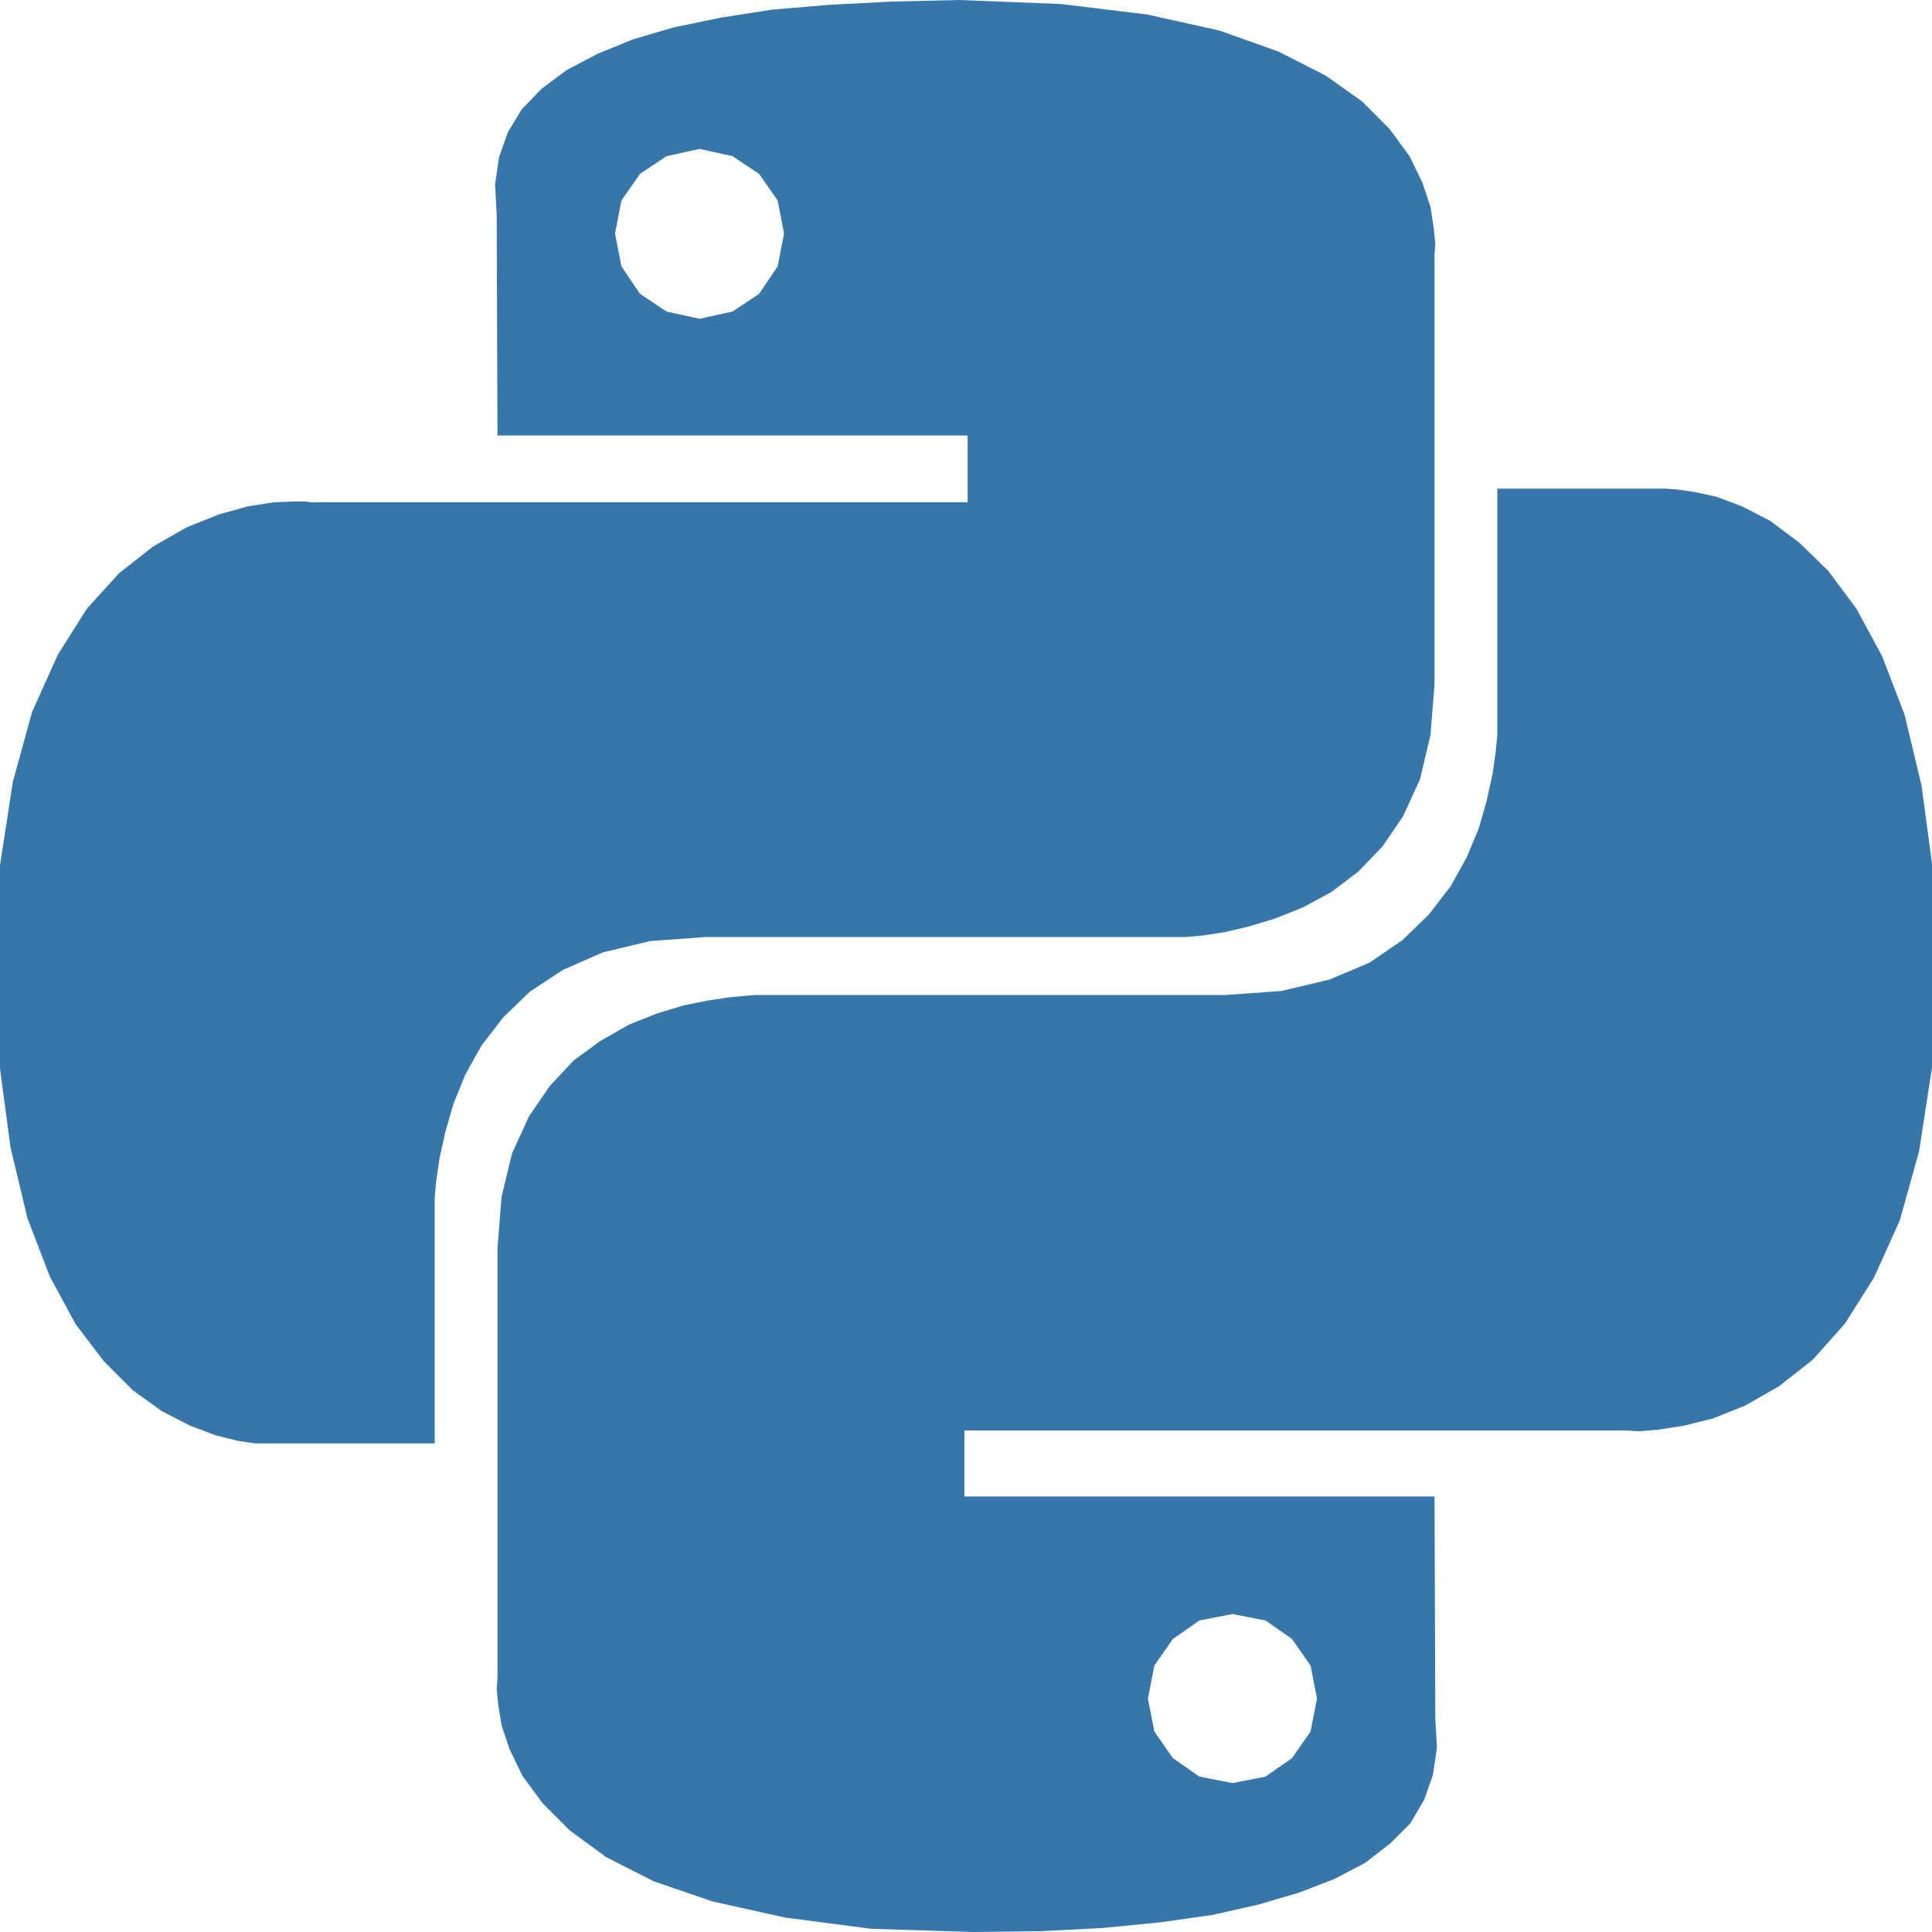
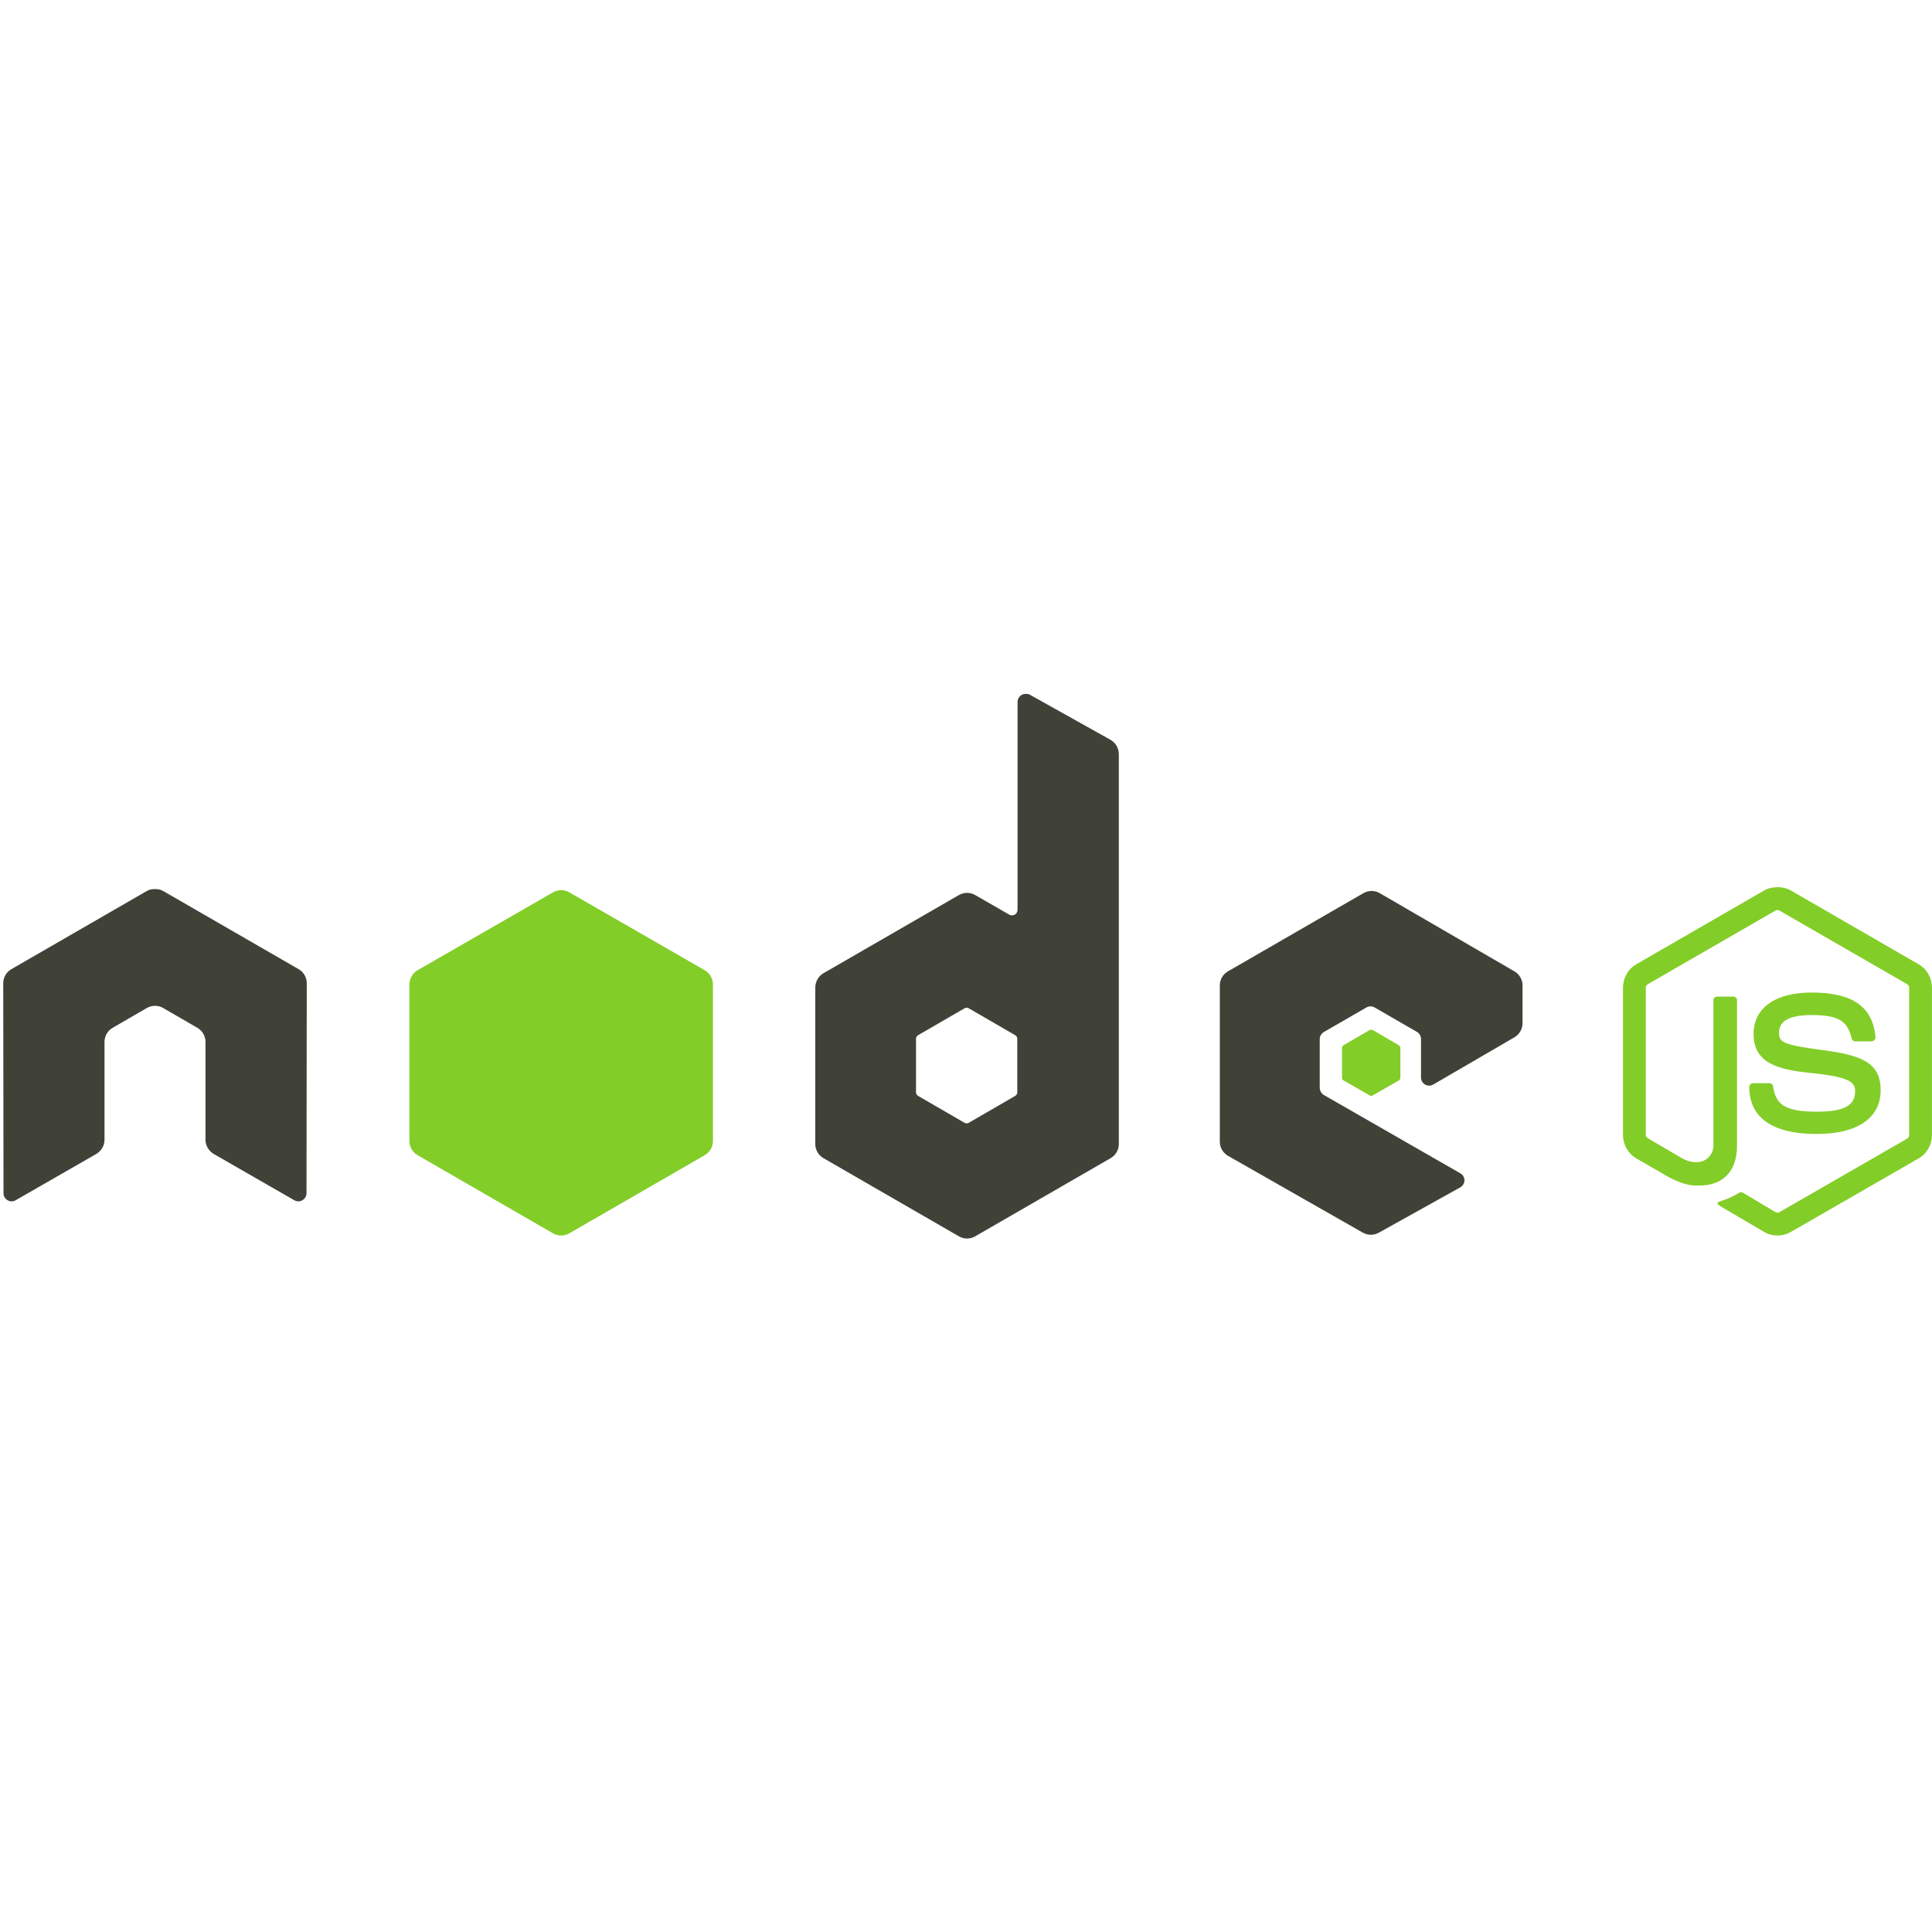
- <svg xmlns="http://www.w3.org/2000/svg" fill="#3776AB" role="img" viewBox="0 0 24 24">
-   <path d="M14.25.18l.9.2.73.26.59.3.45.32.34.34.25.34.16.33.1.3.04.26.02.2-.01.13V8.5l-.05.63-.13.55-.21.46-.26.38-.3.31-.33.25-.35.19-.35.14-.33.1-.3.07-.26.04-.21.02H8.77l-.69.05-.59.14-.5.22-.41.27-.33.32-.27.35-.2.36-.15.37-.1.35-.07.32-.04.27-.02.21v3.06H3.17l-.21-.03-.28-.07-.32-.12-.35-.18-.36-.26-.36-.36-.35-.46-.32-.59-.28-.73-.21-.88-.14-1.05-.05-1.23.06-1.22.16-1.04.24-.87.32-.71.36-.57.4-.44.42-.33.42-.24.4-.16.36-.1.32-.05.24-.01h.16l.06.01h8.16v-.83H6.18l-.01-2.75-.02-.37.05-.34.11-.31.17-.28.25-.26.31-.23.38-.2.44-.18.51-.15.58-.12.64-.1.71-.06.77-.04.84-.02 1.27.05zm-6.3 1.98l-.23.33-.08.41.08.41.23.34.33.22.41.09.41-.09.33-.22.23-.34.08-.41-.08-.41-.23-.33-.33-.22-.41-.09-.41.09zm13.09 3.95l.28.06.32.12.35.18.36.27.36.35.35.47.32.59.28.73.21.88.14 1.04.05 1.23-.06 1.23-.16 1.04-.24.86-.32.71-.36.57-.4.45-.42.33-.42.24-.4.16-.36.09-.32.05-.24.02-.16-.01h-8.22v.82h5.84l.01 2.76.02.36-.05.34-.11.31-.17.29-.25.25-.31.24-.38.2-.44.17-.51.15-.58.13-.64.09-.71.07-.77.04-.84.01-1.27-.04-1.07-.14-.9-.2-.73-.25-.59-.3-.45-.33-.34-.34-.25-.34-.16-.33-.1-.3-.04-.25-.02-.2.01-.13v-5.34l.05-.64.13-.54.21-.46.26-.38.3-.32.33-.24.35-.2.35-.14.33-.1.3-.06.26-.04.21-.02.13-.01h5.84l.69-.05.59-.14.5-.21.41-.28.33-.32.27-.35.2-.36.15-.36.1-.35.07-.32.04-.28.02-.21V6.07h2.09l.14.01zm-6.47 14.25l-.23.33-.08.41.08.41.23.33.33.23.41.08.41-.08.33-.23.23-.33.08-.41-.08-.41-.23-.33-.33-.23-.41-.08-.41.08z" />
+ <svg xmlns="http://www.w3.org/2000/svg" width="800px" height="800px" viewBox="0 -183.5 512 512" preserveAspectRatio="xMinYMin meet">
+   <g fill="#83CD29">
+     <path d="M471.05 51.611c-1.244 0-2.454.257-3.525.863l-33.888 19.57c-2.193 1.264-3.526 3.65-3.526 6.189v39.069c0 2.537 1.333 4.92 3.526 6.187l8.85 5.109c4.3 2.119 5.885 2.086 7.842 2.086 6.366 0 10.001-3.863 10.001-10.576V81.542c0-.545-.472-.935-1.007-.935h-4.245c-.544 0-1.007.39-1.007.935v38.566c0 2.975-3.1 5.968-8.13 3.453l-9.21-5.396c-.326-.177-.576-.49-.576-.863v-39.07c0-.37.247-.747.576-.935L470.547 57.8a.998.998 0 0 1 1.007 0l33.817 19.498c.322.194.576.553.576.936v39.069c0 .373-.188.755-.504.935l-33.889 19.498c-.29.173-.69.173-1.007 0l-8.706-5.18a.905.905 0 0 0-.863 0c-2.403 1.362-2.855 1.52-5.109 2.302-.555.194-1.398.495.288 1.44l11.368 6.69a6.995 6.995 0 0 0 3.526.936 6.949 6.949 0 0 0 3.525-.935l33.889-19.499c2.193-1.275 3.525-3.65 3.525-6.187v-39.07c0-2.538-1.332-4.92-3.525-6.187l-33.889-19.57c-1.062-.607-2.28-.864-3.525-.864z" />
+     <path d="M480.116 79.528c-9.65 0-15.397 4.107-15.397 10.937 0 7.408 5.704 9.444 14.966 10.36 11.08 1.085 11.943 2.712 11.943 4.893 0 3.783-3.016 5.396-10.144 5.396-8.957 0-10.925-2.236-11.584-6.691-.078-.478-.447-.864-.936-.864h-4.389c-.54 0-1.007.466-1.007 1.008 0 5.703 3.102 12.447 17.916 12.447 10.723 0 16.908-4.209 16.908-11.584 0-7.31-4.996-9.273-15.398-10.648-10.51-1.391-11.512-2.072-11.512-4.533 0-2.032.85-4.75 8.634-4.75 6.954 0 9.524 1.5 10.577 6.189.092.44.48.791.935.791h4.39c.27 0 .532-.166.719-.36.184-.207.314-.44.288-.719-.68-8.074-6.064-11.872-16.909-11.872z" />
+   </g>
+   <path d="M271.821.383a2.181 2.181 0 0 0-1.08.287 2.18 2.18 0 0 0-1.079 1.871v55.042c0 .54-.251 1.024-.719 1.295a1.501 1.501 0 0 1-1.511 0l-8.994-5.18a4.31 4.31 0 0 0-4.317 0l-35.903 20.721c-1.342.775-2.158 2.264-2.158 3.814v41.443c0 1.548.817 2.966 2.158 3.741l35.903 20.722a4.3 4.3 0 0 0 4.317 0l35.903-20.722a4.308 4.308 0 0 0 2.159-3.741V16.356a4.386 4.386 0 0 0-2.23-3.814L272.9.598c-.335-.187-.707-.22-1.079-.215zM40.861 52.115c-.684.027-1.328.147-1.942.503L3.015 73.34a4.3 4.3 0 0 0-2.158 3.741L.929 132.7c0 .773.399 1.492 1.079 1.87a2.096 2.096 0 0 0 2.159 0l21.297-12.231c1.349-.802 2.23-2.196 2.23-3.742V92.623c0-1.55.815-2.972 2.159-3.742l9.065-5.252a4.251 4.251 0 0 1 2.159-.576c.74 0 1.5.185 2.158.576l9.066 5.252a4.296 4.296 0 0 1 2.159 3.742v25.973c0 1.546.89 2.95 2.23 3.742l21.297 12.232a2.096 2.096 0 0 0 2.159 0 2.164 2.164 0 0 0 1.08-1.871l.07-55.618a4.28 4.28 0 0 0-2.158-3.741L43.235 52.618c-.607-.356-1.253-.475-1.942-.503h-.432zm322.624.503c-.75 0-1.485.19-2.158.576l-35.903 20.722a4.306 4.306 0 0 0-2.159 3.741V119.1c0 1.559.878 2.971 2.23 3.742l35.616 20.29c1.315.75 2.921.807 4.245.07l21.585-12.015c.685-.38 1.148-1.09 1.151-1.87a2.126 2.126 0 0 0-1.079-1.871l-36.119-20.722c-.676-.386-1.151-1.167-1.151-1.943v-12.95c0-.775.48-1.485 1.151-1.871l11.224-6.476a2.155 2.155 0 0 1 2.159 0L375.5 89.96a2.152 2.152 0 0 1 1.08 1.87v10.217a2.15 2.15 0 0 0 1.079 1.87c.673.389 1.487.39 2.158 0L401.331 91.4a4.325 4.325 0 0 0 2.159-3.742v-10c0-1.545-.82-2.966-2.159-3.742l-35.687-20.722a4.279 4.279 0 0 0-2.159-.575zm-107.35 30.939c.188 0 .408.046.576.143l12.304 7.123c.334.193.576.55.576.935v14.246c0 .387-.24.743-.576.936l-12.304 7.123a1.088 1.088 0 0 1-1.079 0l-12.303-7.123c-.335-.194-.576-.549-.576-.936V91.758c0-.386.242-.74.576-.935l12.303-7.122a.948.948 0 0 1 .504-.143v-.001z" fill="#404137" />
+   <path d="M148.714 52.402c-.748 0-1.488.19-2.158.576l-35.903 20.65c-1.343.773-2.159 2.265-2.159 3.813v41.443c0 1.55.817 2.966 2.159 3.742l35.903 20.721a4.297 4.297 0 0 0 4.317 0l35.903-20.721a4.308 4.308 0 0 0 2.158-3.742V77.441c0-1.55-.816-3.04-2.158-3.813l-35.903-20.65a4.297 4.297 0 0 0-2.159-.576zM363.413 89.385c-.143 0-.302 0-.431.072l-6.907 4.029a.84.84 0 0 0-.432.72v7.914c0 .298.172.571.432.72l6.907 3.957c.259.15.535.15.791 0l6.907-3.958a.846.846 0 0 0 .432-.719v-7.915a.846.846 0 0 0-.432-.719l-6.907-4.03c-.128-.075-.216-.07-.36-.07z" fill="#83CD29" />
</svg>
